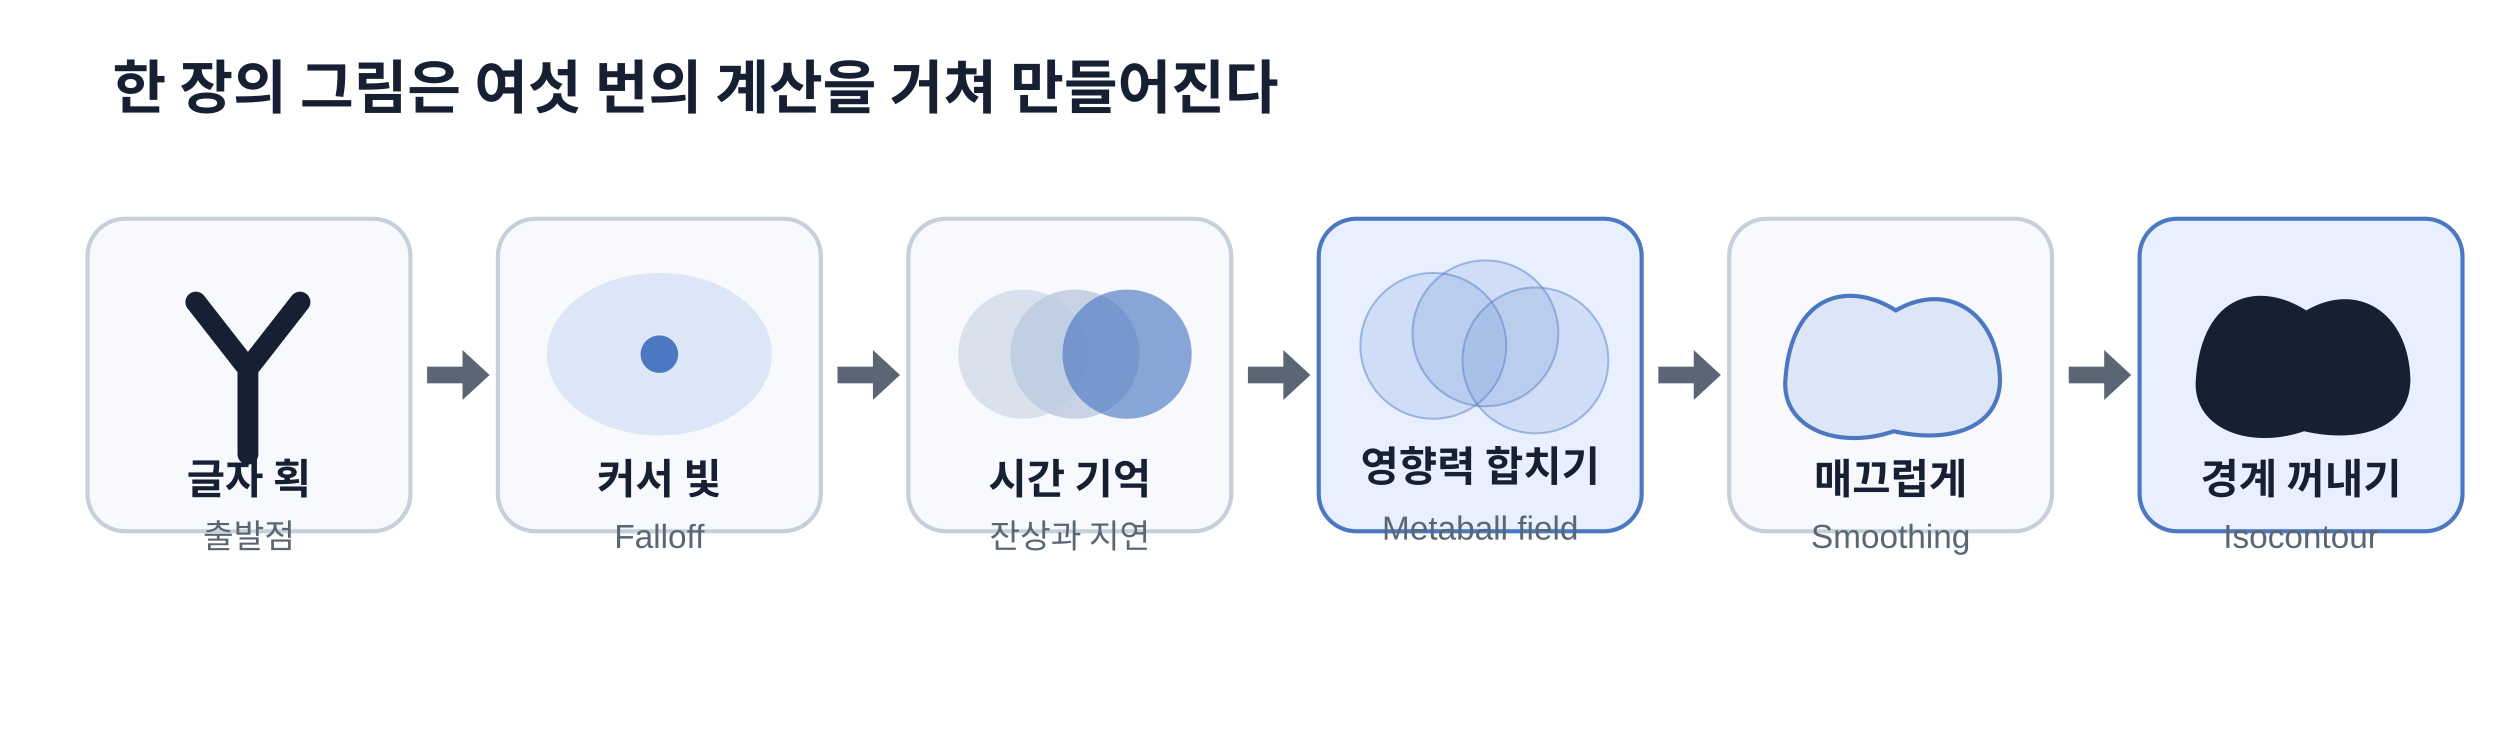
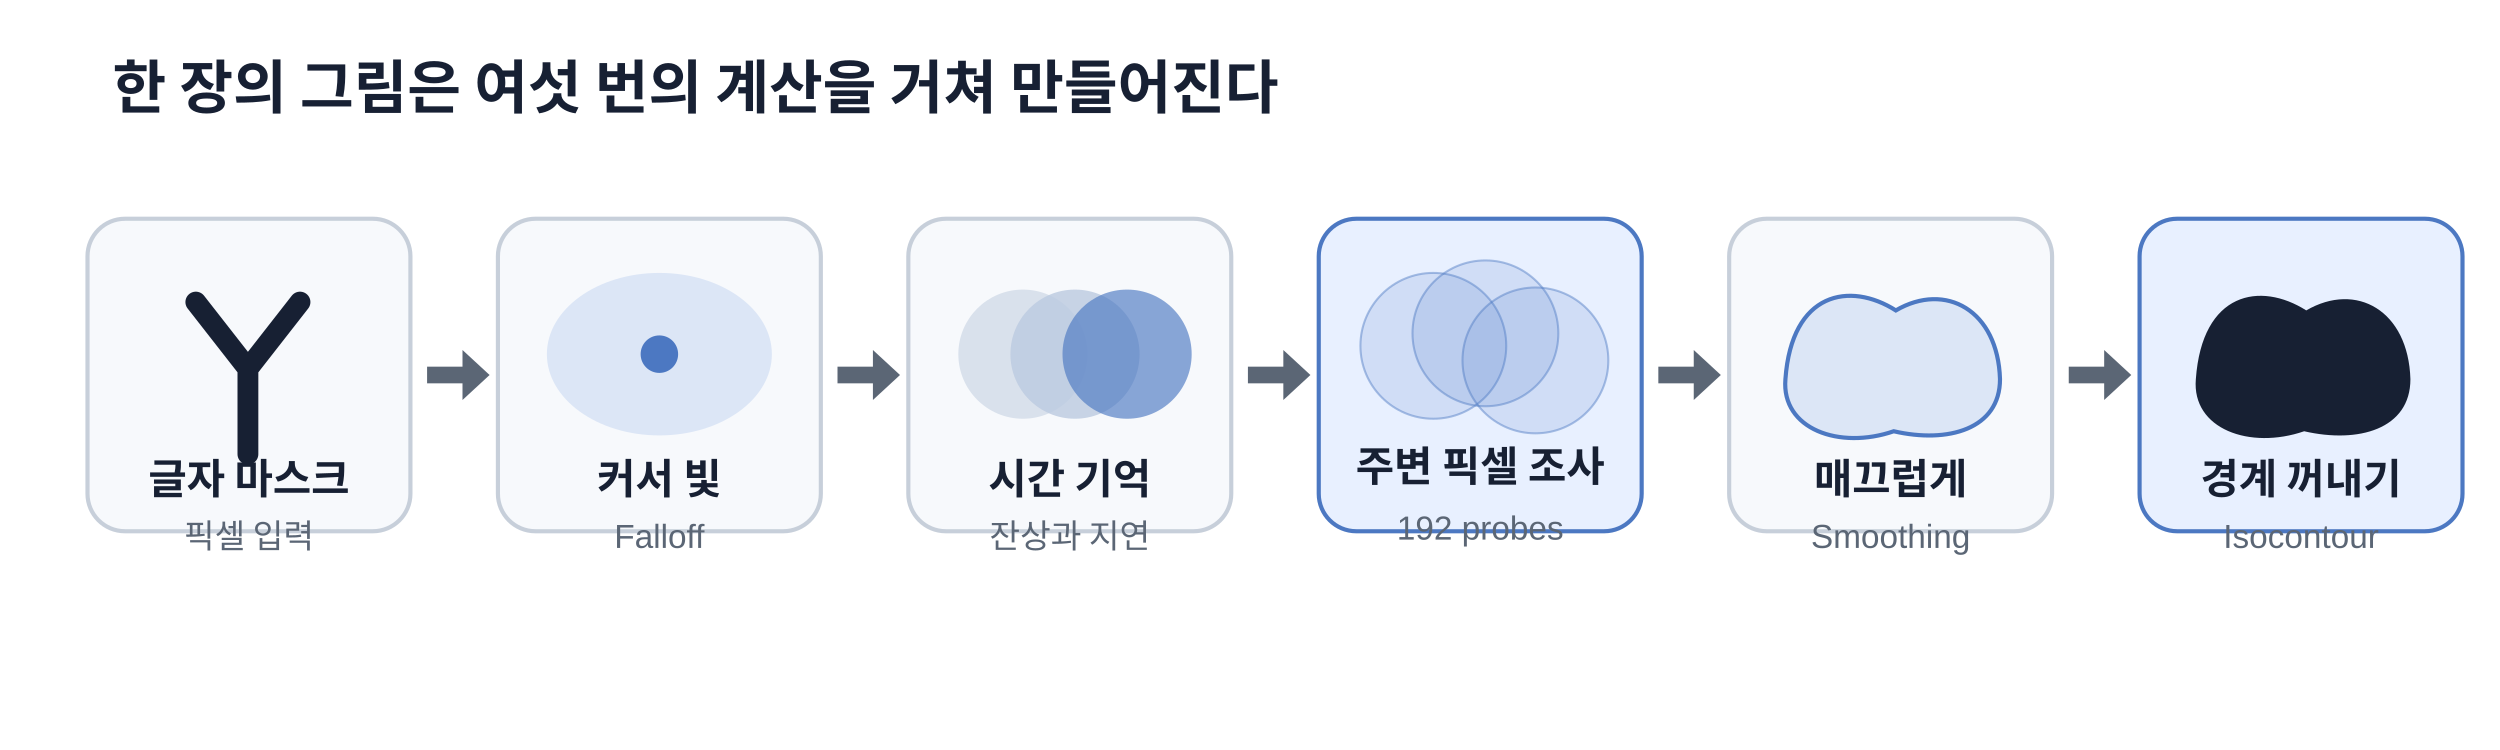
<svg xmlns="http://www.w3.org/2000/svg" width="1200" height="360" viewBox="0 0 1200 360" role="img" aria-labelledby="title desc">
  <defs>
    <marker id="arrow" viewBox="0 0 10 10" refX="9" refY="5" markerWidth="7" markerHeight="7" orient="auto-start-reverse">
      <path d="M 0 0 L 10 5 L 0 10 z" fill="#5b6675" />
    </marker>
    <style>
      .title { font: 700 28px Arial, 'Apple SD Gothic Neo', sans-serif; fill: #172033; }
      .label { font: 700 20px Arial, 'Apple SD Gothic Neo', sans-serif; fill: #172033; text-anchor: middle; }
      .small { font: 400 16px Arial, 'Apple SD Gothic Neo', sans-serif; fill: #5b6675; text-anchor: middle; }
      .box { fill: #f7f9fc; stroke: #c7cfda; stroke-width: 2; rx: 18; }
      .accent { fill: #e8f0ff; stroke: #4c78c2; stroke-width: 2; rx: 18; }
      .arrow { stroke: #5b6675; stroke-width: 3; marker-end: url(#arrow); }
    </style>
  </defs>
  <rect width="1200" height="360" fill="#ffffff" />
  <text class="title" x="54" y="52">한 장의 그림은 여섯 번의 계산을 거쳐 만들어진다</text>
  <g transform="translate(42 105)">
    <rect class="box" width="155" height="150" />
    <path d="M52 40 L77 72 L102 40 M77 72 L77 113" fill="none" stroke="#172033" stroke-width="10" stroke-linecap="round" stroke-linejoin="round" />
-     <text class="label" x="77.5" y="132">글자 획</text>
-     <text class="small" x="77.5" y="158">출발점</text>
+     <text class="label" x="77.5" y="132">글자 마스크</text>
+     <text class="small" x="77.5" y="158">픽셀 입력</text>
  </g>
  <path d="M205 176 H222 V168 L235 180 L222 192 V184 H205Z" fill="#5b6675" />
  <g transform="translate(239 105)">
    <rect class="box" width="155" height="150" />
    <ellipse cx="77.5" cy="65" rx="54" ry="39" fill="#dce6f6" />
    <circle cx="77.5" cy="65" r="9" fill="#4c78c2" />
    <text class="label" x="77.5" y="132">커서 빛</text>
    <text class="small" x="77.5" y="158">Falloff</text>
  </g>
  <path d="M402 176 H419 V168 L432 180 L419 192 V184 H402Z" fill="#5b6675" />
  <g transform="translate(436 105)">
    <rect class="box" width="155" height="150" />
    <circle cx="55" cy="65" r="31" fill="#d9e1ec" />
    <circle cx="80" cy="65" r="31" fill="#bccae0" fill-opacity=".82" />
    <circle cx="105" cy="65" r="31" fill="#4c78c2" fill-opacity=".65" />
    <text class="label" x="77.5" y="132">시간 기억</text>
    <text class="small" x="77.5" y="158">잔상과 지연</text>
  </g>
  <path d="M599 176 H616 V168 L629 180 L616 192 V184 H599Z" fill="#5b6675" />
  <g transform="translate(633 105)">
    <rect class="accent" width="155" height="150" />
    <circle cx="55" cy="61" r="35" fill="#4c78c2" fill-opacity=".16" stroke="#4c78c2" stroke-opacity=".45" />
    <circle cx="80" cy="55" r="35" fill="#4c78c2" fill-opacity=".16" stroke="#4c78c2" stroke-opacity=".45" />
    <circle cx="104" cy="68" r="35" fill="#4c78c2" fill-opacity=".16" stroke="#4c78c2" stroke-opacity=".45" />
-     <text class="label" x="77.5" y="126">영향력 합치기</text>
-     <text class="small" x="77.5" y="154">Metaball field</text>
+     <text class="label" x="77.5" y="126">주변 픽셀 조사</text>
+     <text class="small" x="77.5" y="154">192 probes</text>
  </g>
  <path d="M796 176 H813 V168 L826 180 L813 192 V184 H796Z" fill="#5b6675" />
  <g transform="translate(830 105)">
    <rect class="box" width="155" height="150" />
    <path d="M27 77 C30 35 58 30 80 44 C104 30 129 44 130 77 C130 101 105 108 79 102 C53 111 25 101 27 77Z" fill="#dce6f6" stroke="#4c78c2" stroke-width="2" />
    <text class="label" x="77.5" y="132">매끄럽게</text>
    <text class="small" x="77.5" y="158">Smoothing</text>
  </g>
  <path d="M993 176 H1010 V168 L1023 180 L1010 192 V184 H993Z" fill="#5b6675" />
  <g transform="translate(1027 105)">
    <rect class="accent" width="155" height="150" />
    <path d="M27 77 C30 35 58 30 80 44 C104 30 129 44 130 77 C130 101 105 108 79 102 C53 111 25 101 27 77Z" fill="#172033" />
    <text class="label" x="77.5" y="132">경계 꺼내기</text>
    <text class="small" x="77.5" y="158">Isocontour</text>
  </g>
</svg>
